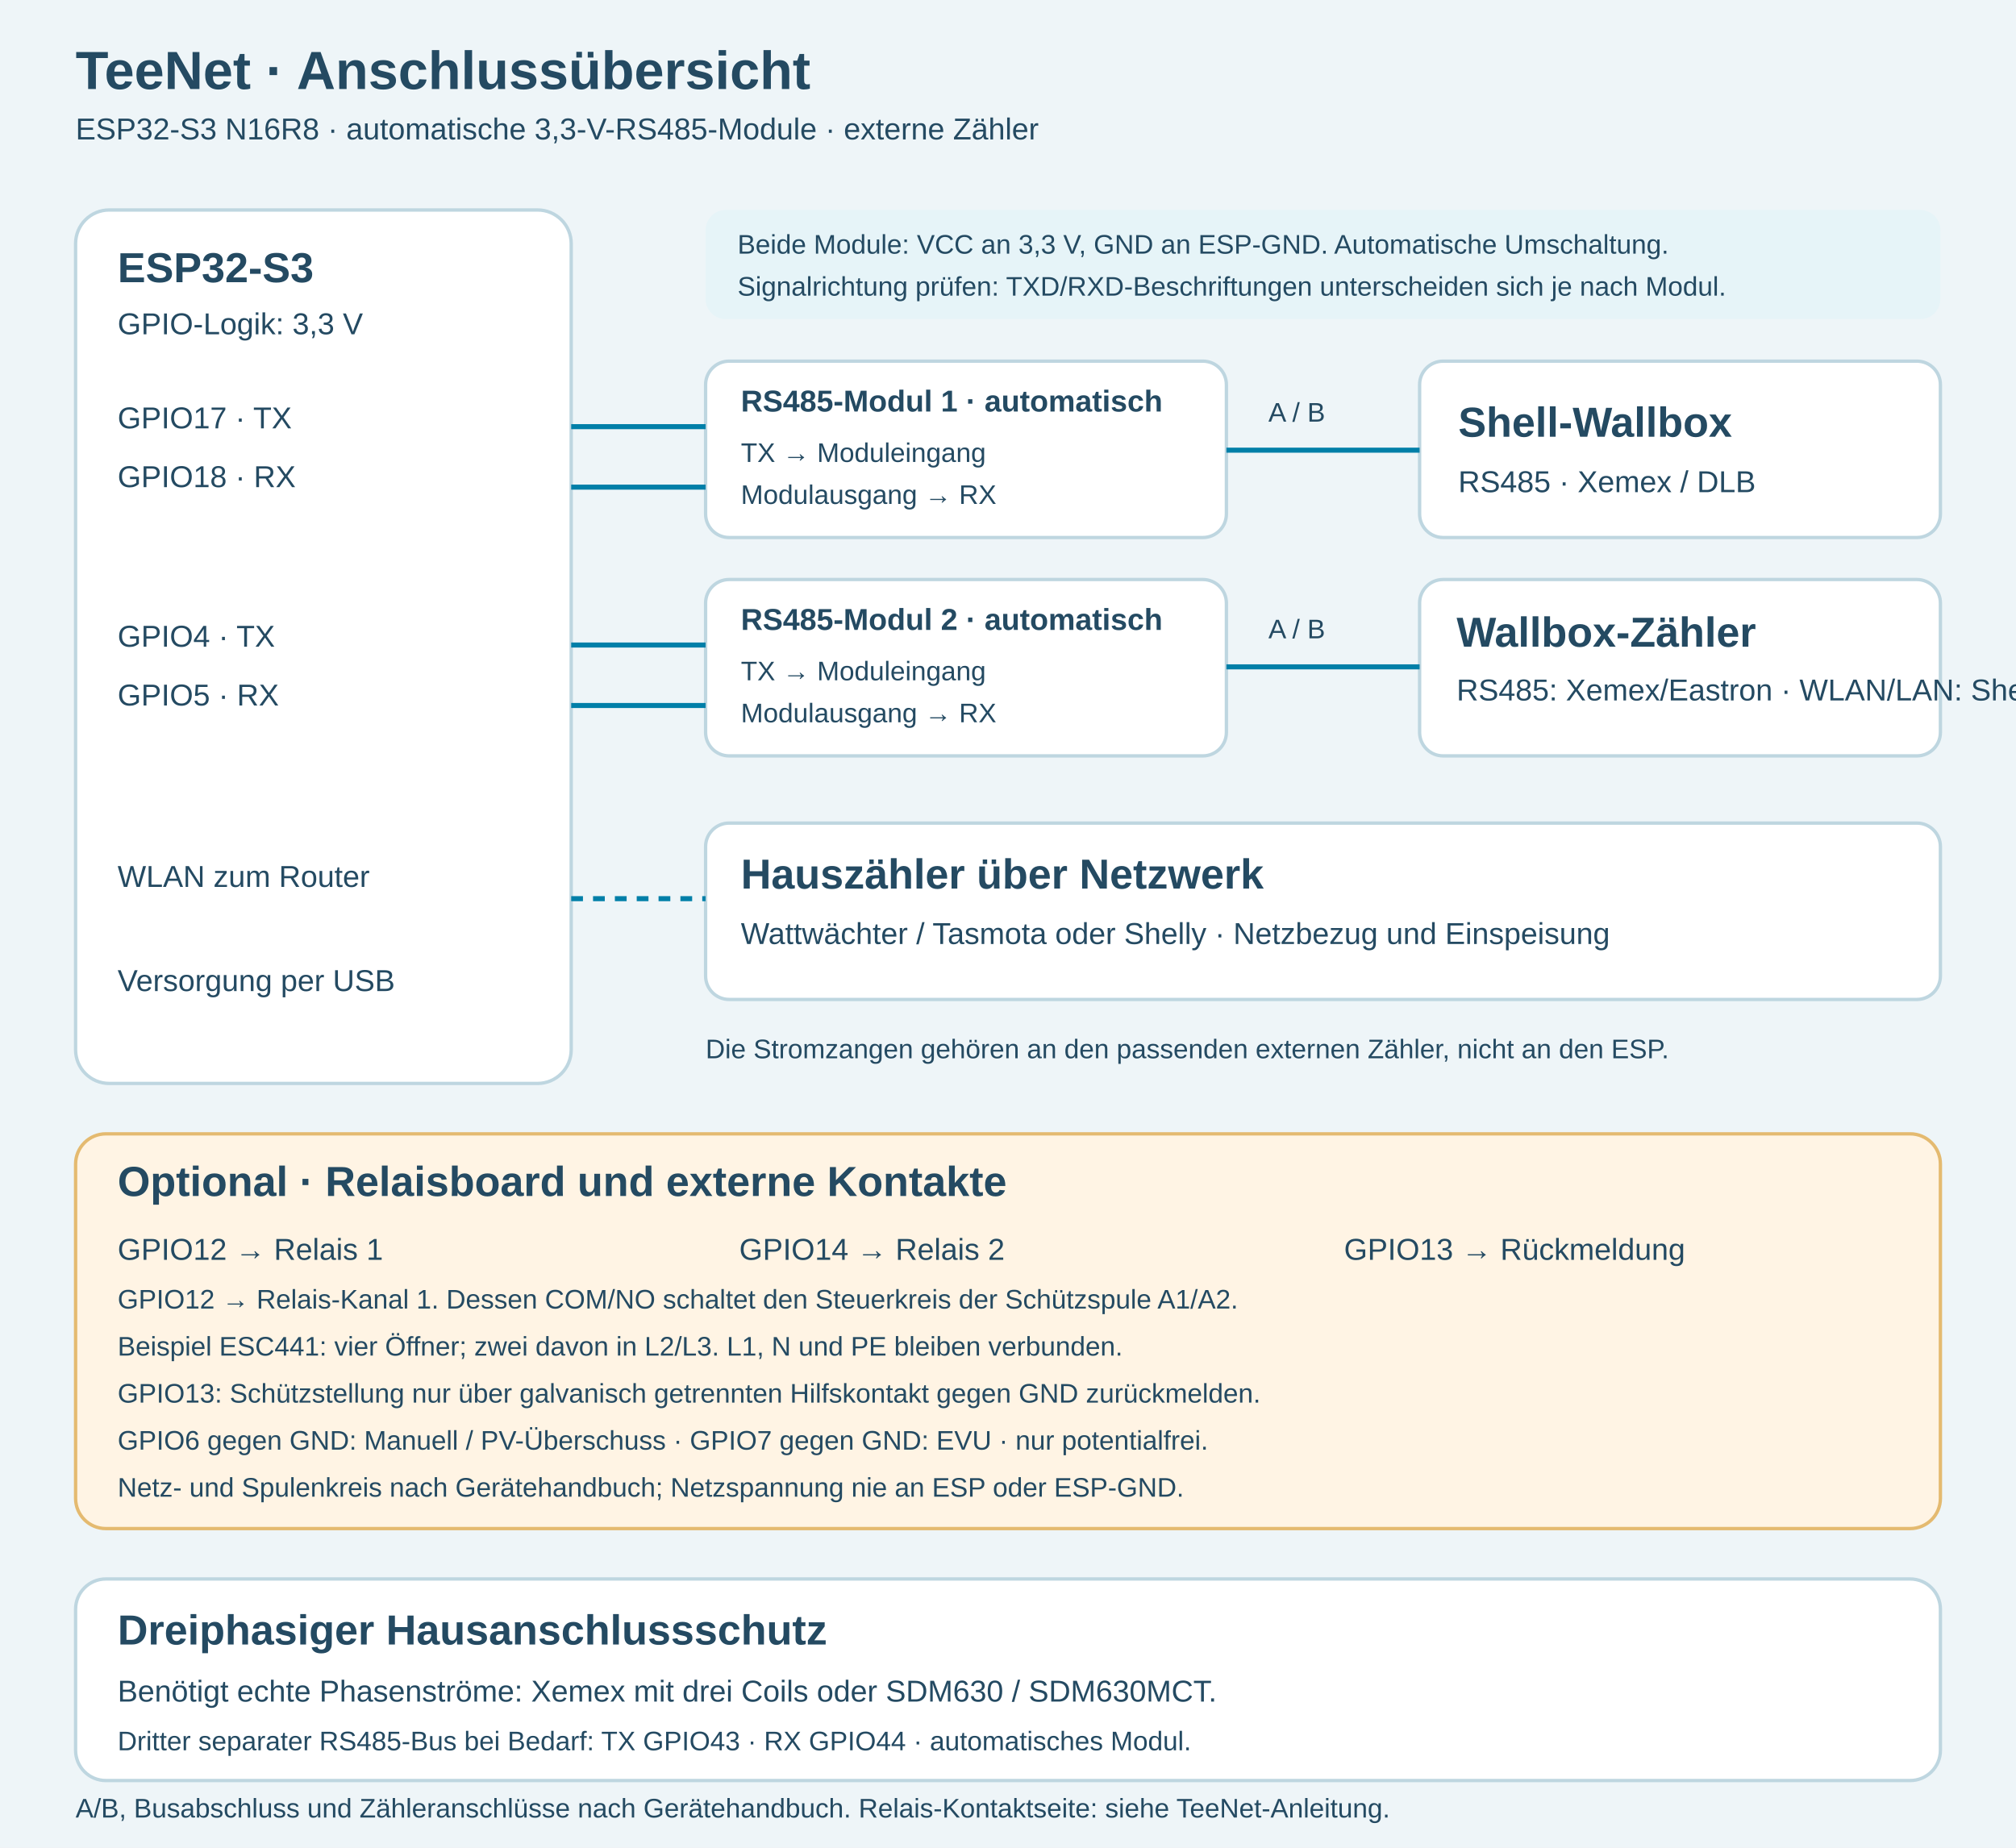
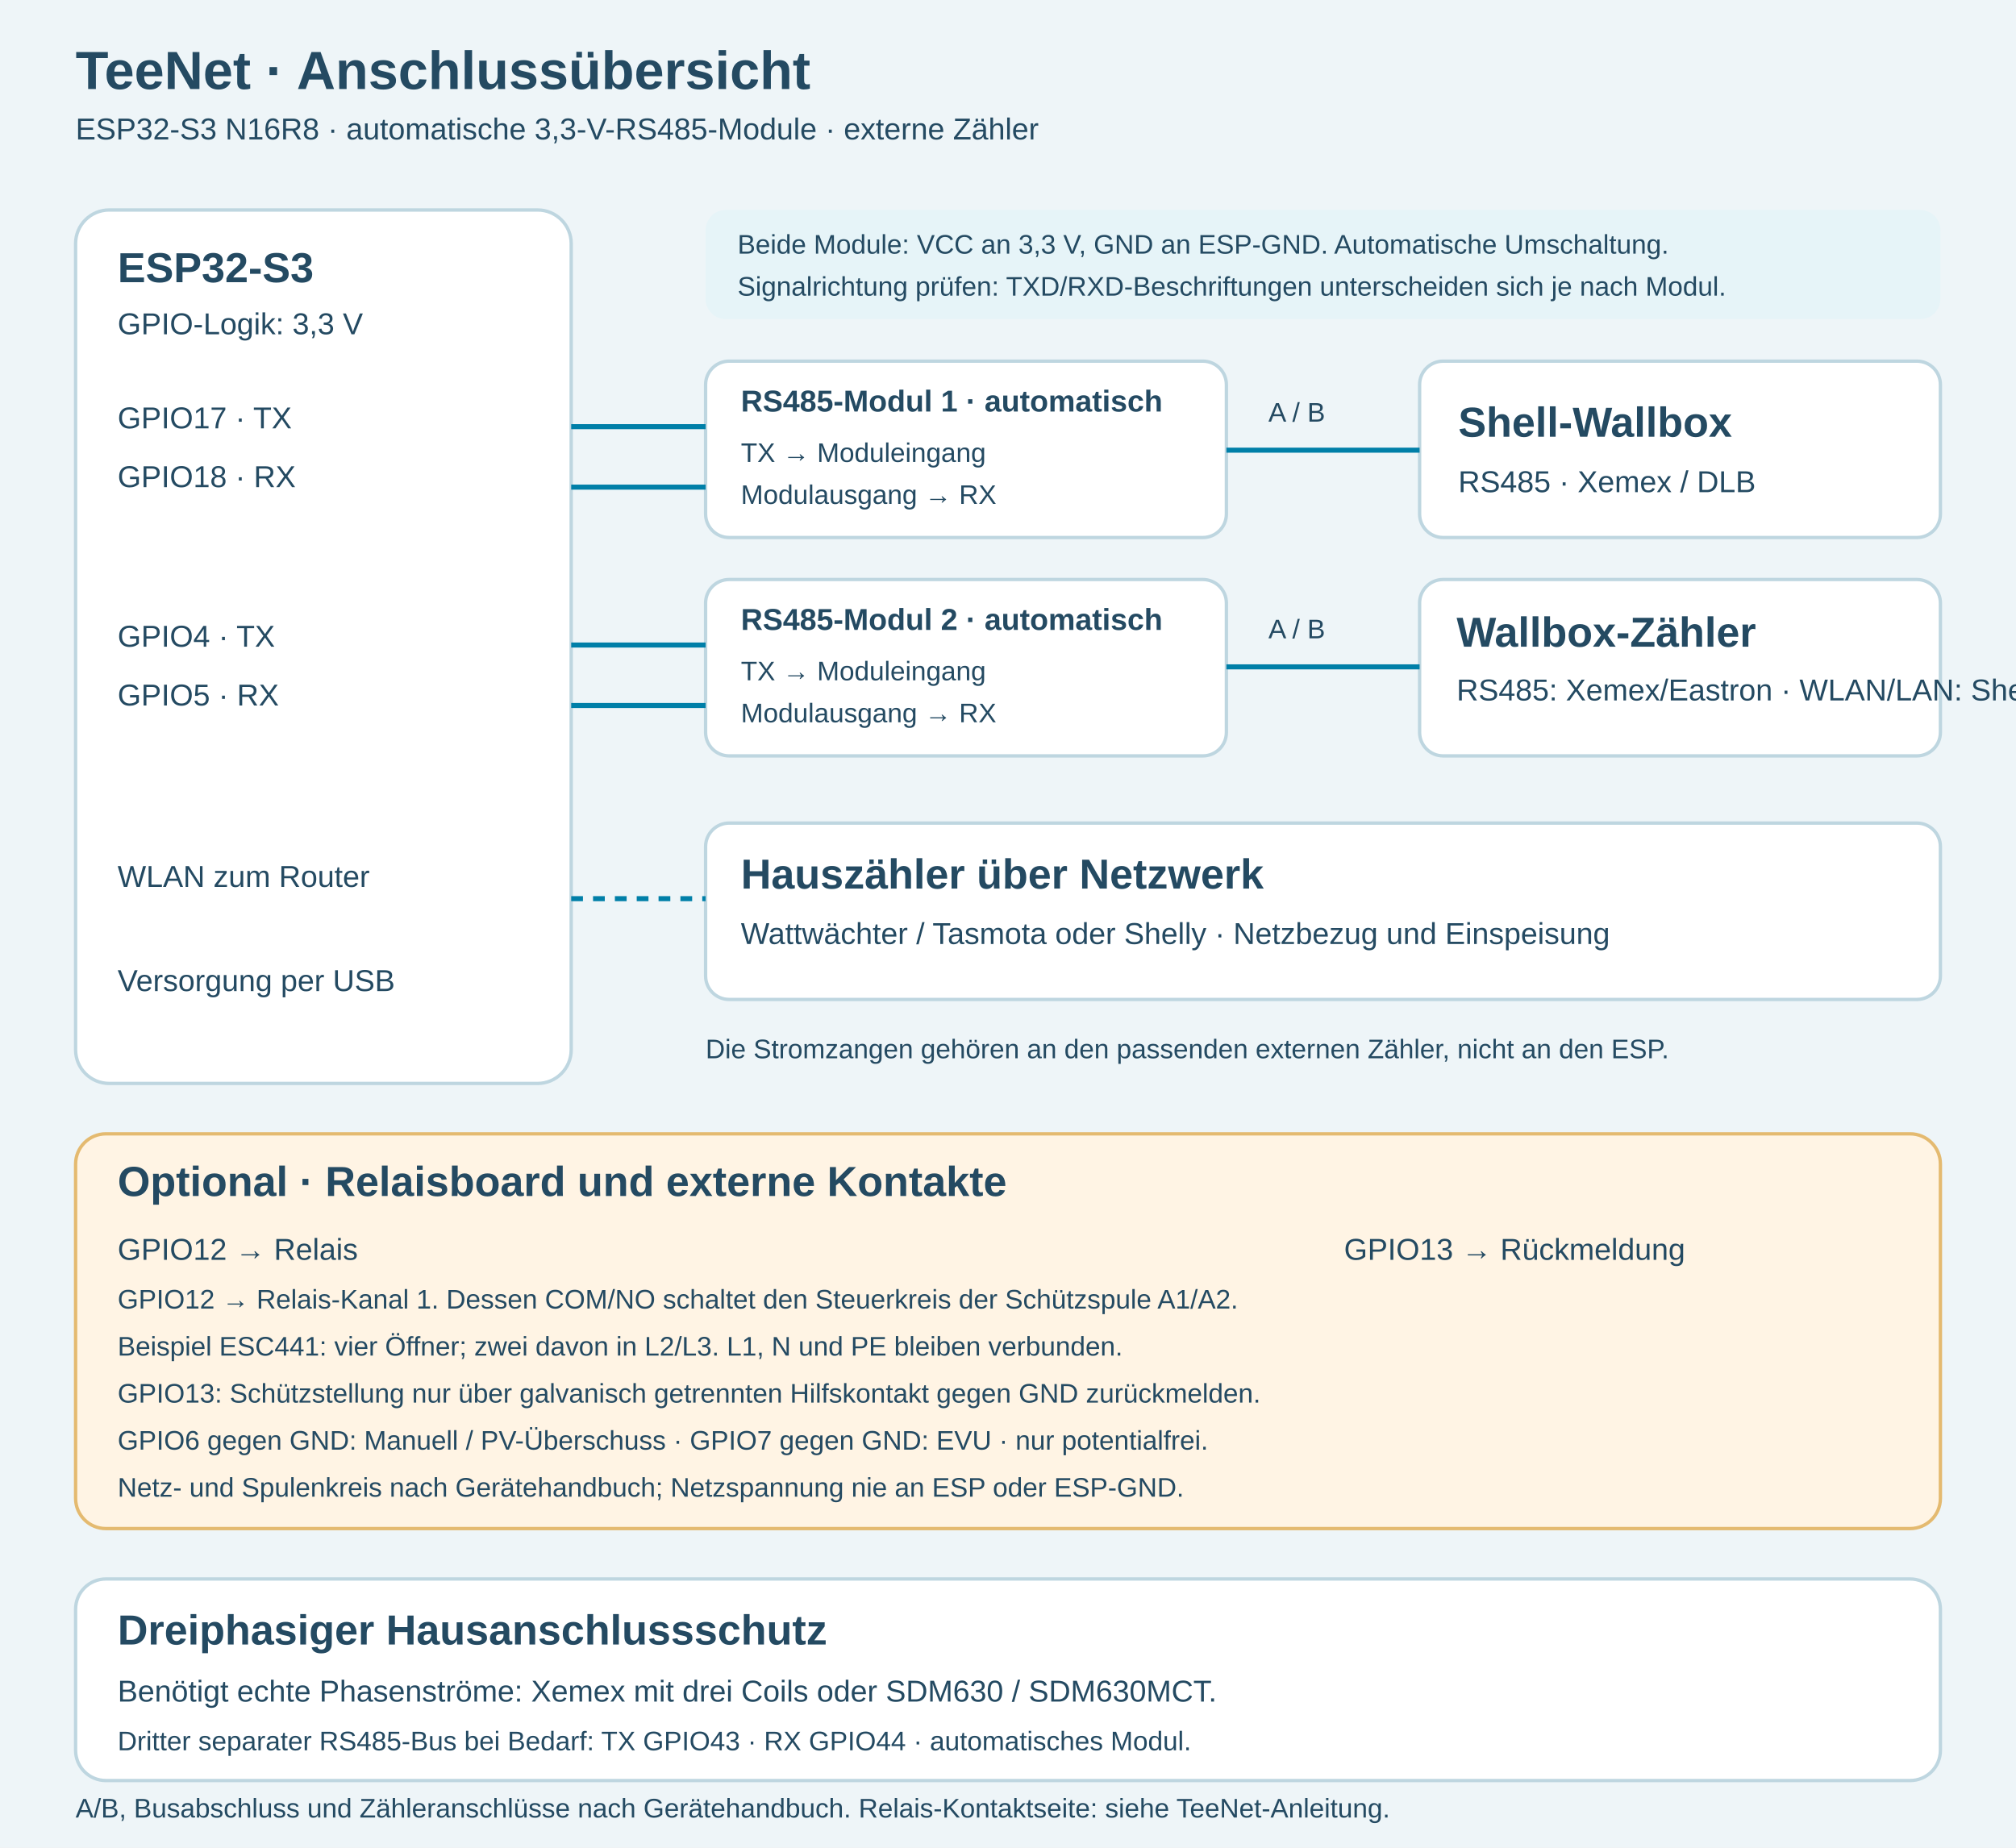
<svg xmlns="http://www.w3.org/2000/svg" width="1200" height="1100" viewBox="0 0 1200 1100" role="img" aria-labelledby="title desc">
  <style>text{font:18px Arial,sans-serif;fill:#244a62}.heading{font-size:25px;font-weight:bold}.small{font-size:16px}.box{fill:white;stroke:#bed6e0;stroke-width:2}.wire{fill:none;stroke:#007fa8;stroke-width:3}.note{fill:#e6f4f8}.optional{fill:#fff4e4;stroke:#e4ba70;stroke-width:2}</style>
  <rect width="1200" height="1100" fill="#eef5f8" />
  <text x="45" y="53" style="font-size:32px;font-weight:bold">TeeNet · Anschlussübersicht</text>
  <text x="45" y="83">ESP32-S3 N16R8 · automatische 3,3-V-RS485-Module · externe Zähler</text>
  <rect class="box" x="45" y="125" width="295" height="520" rx="20" />
  <text class="heading" x="70" y="168">ESP32-S3</text>
  <text x="70" y="199">GPIO-Logik: 3,3 V</text>
  <text x="70" y="255">GPIO17 · TX</text>
  <text x="70" y="290">GPIO18 · RX</text>
  <text x="70" y="385">GPIO4 · TX</text>
  <text x="70" y="420">GPIO5 · RX</text>
  <text x="70" y="528">WLAN zum Router</text>
  <text x="70" y="590">Versorgung per USB</text>
  <rect class="box" x="420" y="215" width="310" height="105" rx="14" />
  <text x="441" y="245" style="font-weight:bold">RS485-Modul 1 · automatisch</text>
  <text class="small" x="441" y="275">TX → Moduleingang</text>
  <text class="small" x="441" y="300">Modulausgang → RX</text>
  <path class="wire" d="M340 254H420 M340 290H420" />
  <rect class="box" x="845" y="215" width="310" height="105" rx="14" />
  <text class="heading" x="868" y="260">Shell-Wallbox</text>
  <text x="868" y="293">RS485 · Xemex / DLB</text>
  <path class="wire" d="M730 268H845" />
  <text class="small" x="755" y="251">A / B</text>
  <rect class="box" x="420" y="345" width="310" height="105" rx="14" />
  <text x="441" y="375" style="font-weight:bold">RS485-Modul 2 · automatisch</text>
  <text class="small" x="441" y="405">TX → Moduleingang</text>
  <text class="small" x="441" y="430">Modulausgang → RX</text>
  <path class="wire" d="M340 384H420 M340 420H420" />
  <rect class="box" x="845" y="345" width="310" height="105" rx="14" />
  <text class="heading" x="867" y="385">Wallbox-Zähler</text>
  <text x="867" y="417">RS485: Xemex/Eastron · WLAN/LAN: Shelly</text>
  <path class="wire" d="M730 397H845" />
  <text class="small" x="755" y="380">A / B</text>
  <rect class="note" x="420" y="125" width="735" height="65" rx="12" />
  <text class="small" x="439" y="151">Beide Module: VCC an 3,3 V, GND an ESP-GND. Automatische Umschaltung.</text>
  <text class="small" x="439" y="176">Signalrichtung prüfen: TXD/RXD-Beschriftungen unterscheiden sich je nach Modul.</text>
  <rect class="box" x="420" y="490" width="735" height="105" rx="14" />
  <text class="heading" x="441" y="529">Hauszähler über Netzwerk</text>
  <text x="441" y="562">Wattwächter / Tasmota oder Shelly · Netzbezug und Einspeisung</text>
  <path class="wire" stroke-dasharray="7 6" d="M340 535H420" />
  <text class="small" x="420" y="630">Die Stromzangen gehören an den passenden externen Zähler, nicht an den ESP.</text>
  <rect class="optional" x="45" y="675" width="1110" height="235" rx="18" />
  <text class="heading" x="70" y="712">Optional · Relaisboard und externe Kontakte</text>
-   <text x="70" y="750">GPIO12 → Relais 1</text>
-   <text x="440" y="750">GPIO14 → Relais 2</text>
+   <text x="70" y="750">GPIO12 → Relais</text>
  <text x="800" y="750">GPIO13 → Rückmeldung</text>
  <text class="small" x="70" y="779">GPIO12 → Relais-Kanal 1. Dessen COM/NO schaltet den Steuerkreis der Schützspule A1/A2.</text>
  <text class="small" x="70" y="807">Beispiel ESC441: vier Öffner; zwei davon in L2/L3. L1, N und PE bleiben verbunden.</text>
  <text class="small" x="70" y="835">GPIO13: Schützstellung nur über galvanisch getrennten Hilfskontakt gegen GND zurückmelden.</text>
  <text class="small" x="70" y="863">GPIO6 gegen GND: Manuell / PV-Überschuss · GPIO7 gegen GND: EVU · nur potentialfrei.</text>
  <text class="small" x="70" y="891">Netz- und Spulenkreis nach Gerätehandbuch; Netzspannung nie an ESP oder ESP-GND.</text>
  <rect class="box" x="45" y="940" width="1110" height="120" rx="18" />
  <text class="heading" x="70" y="979">Dreiphasiger Hausanschlussschutz</text>
  <text x="70" y="1013">Benötigt echte Phasenströme: Xemex mit drei Coils oder SDM630 / SDM630MCT.</text>
  <text class="small" x="70" y="1042">Dritter separater RS485-Bus bei Bedarf: TX GPIO43 · RX GPIO44 · automatisches Modul.</text>
  <text class="small" x="45" y="1082">A/B, Busabschluss und Zähleranschlüsse nach Gerätehandbuch. Relais-Kontaktseite: siehe TeeNet-Anleitung.</text>
</svg>
